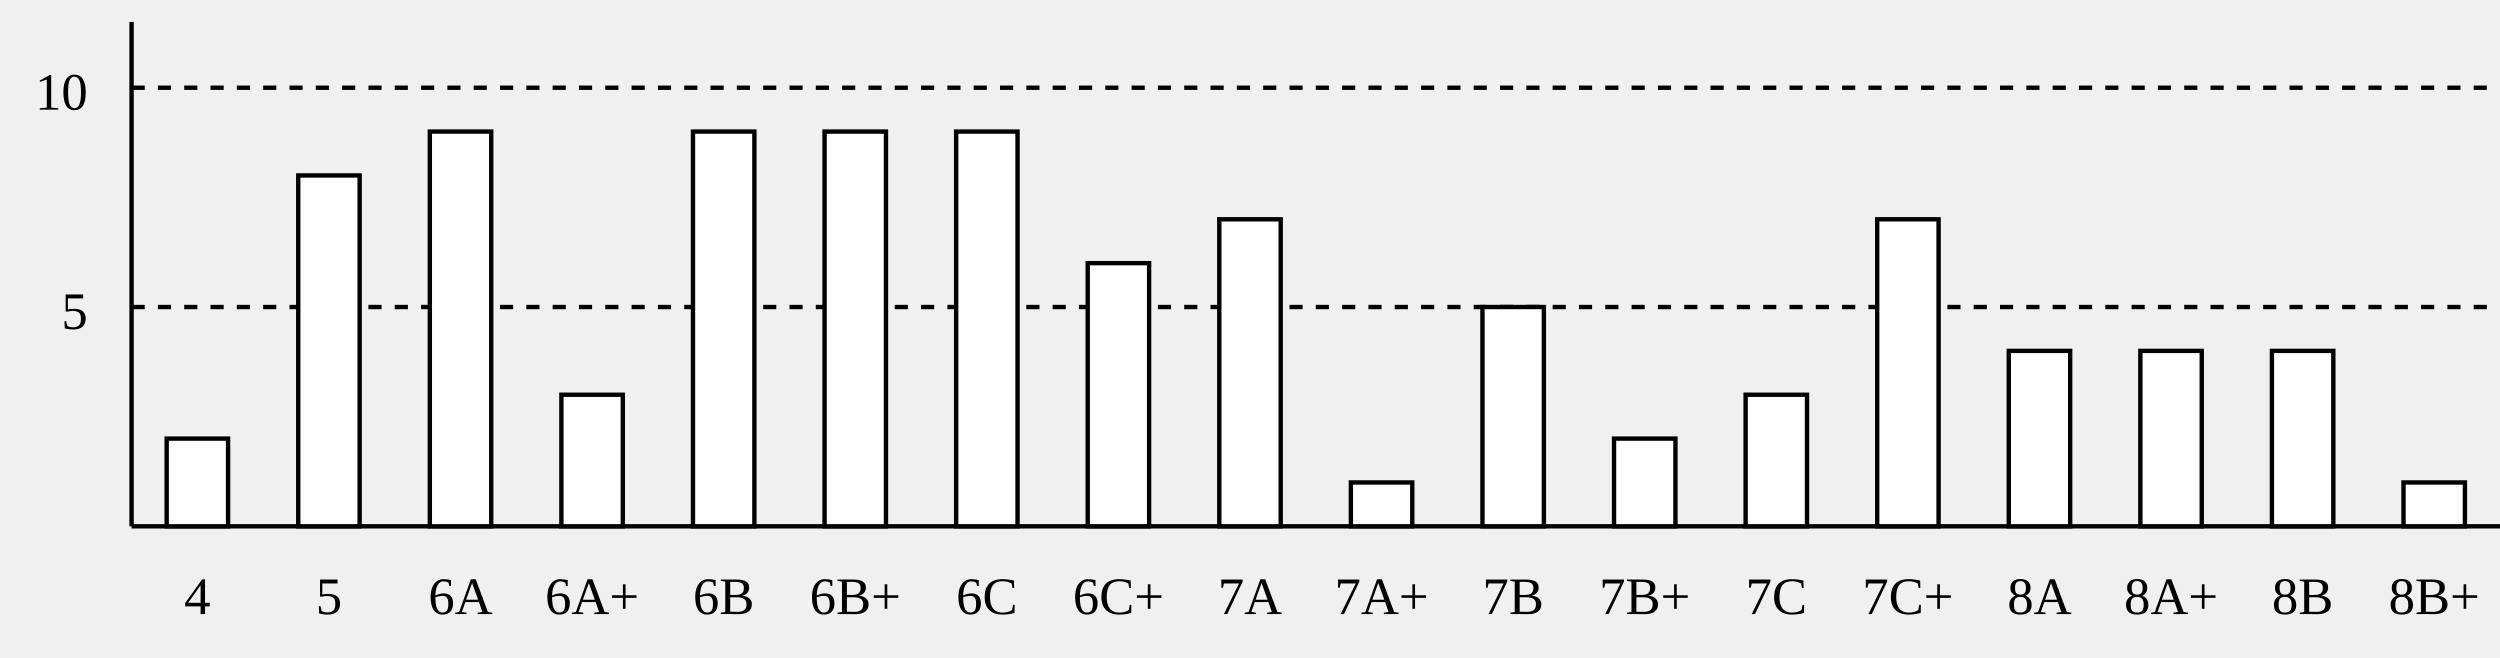
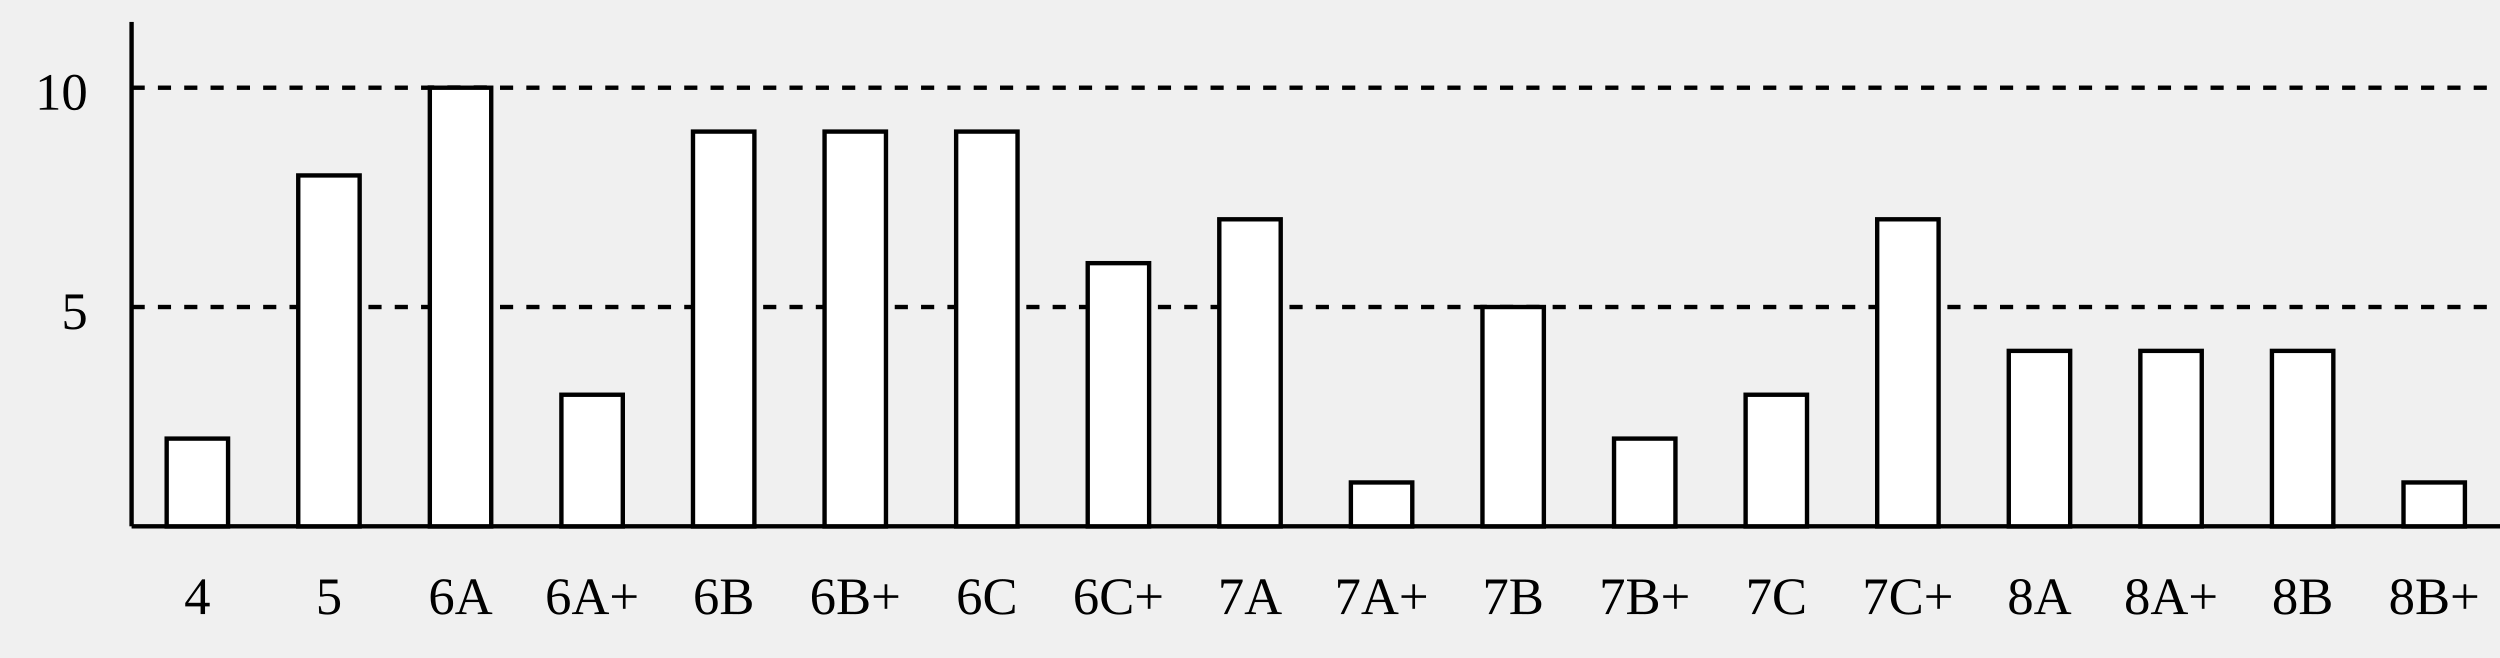
<svg xmlns="http://www.w3.org/2000/svg" width="570" height="150" version="1.1">
  <text x="20" y="25" text-anchor="end">10</text>
  <text x="20" y="75" text-anchor="end">5</text>
  <path d="M30 120 v-115" stroke="black" fill="none" stroke-width="1" />
  <path d="M30 120 h570" stroke="black" fill="none" stroke-width="1" />
  <path d="M30 70 h570" stroke="black" fill="none" stroke-width="1" stroke-dasharray="3" />
  <path d="M30 20 h570" stroke="black" fill="none" stroke-width="1" stroke-dasharray="3" />
  <a href="./boulders/?grade=4">
    <path d="M45 120 h-7 v-20 h14 v20 z" stroke="black" fill="white" stroke-width="1" />
    <text x="45" y="140" text-anchor="middle">4</text>
  </a>
  <a href="./boulders/?grade=5">
    <path d="M75 120 h-7 v-80 h14 v80 z" stroke="black" fill="white" stroke-width="1" />
    <text x="75" y="140" text-anchor="middle">5</text>
  </a>
  <a href="./boulders/?grade=6A">
-     <path d="M105 120 h-7 v-90 h14 v90 z" stroke="black" fill="white" stroke-width="1" />
+     <path d="M105 120 h-7 v-100 h14 v100 z" stroke="black" fill="white" stroke-width="1" />
    <text x="105" y="140" text-anchor="middle">6A</text>
  </a>
  <a href="./boulders/?grade=6A%2B">
    <path d="M135 120 h-7 v-30 h14 v30 z" stroke="black" fill="white" stroke-width="1" />
    <text x="135" y="140" text-anchor="middle">6A+</text>
  </a>
  <a href="./boulders/?grade=6B">
    <path d="M165 120 h-7 v-90 h14 v90 z" stroke="black" fill="white" stroke-width="1" />
    <text x="165" y="140" text-anchor="middle">6B</text>
  </a>
  <a href="./boulders/?grade=6B%2B">
    <path d="M195 120 h-7 v-90 h14 v90 z" stroke="black" fill="white" stroke-width="1" />
    <text x="195" y="140" text-anchor="middle">6B+</text>
  </a>
  <a href="./boulders/?grade=6C">
    <path d="M225 120 h-7 v-90 h14 v90 z" stroke="black" fill="white" stroke-width="1" />
    <text x="225" y="140" text-anchor="middle">6C</text>
  </a>
  <a href="./boulders/?grade=6C%2B">
    <path d="M255 120 h-7 v-60 h14 v60 z" stroke="black" fill="white" stroke-width="1" />
    <text x="255" y="140" text-anchor="middle">6C+</text>
  </a>
  <a href="./boulders/?grade=7A">
    <path d="M285 120 h-7 v-70 h14 v70 z" stroke="black" fill="white" stroke-width="1" />
    <text x="285" y="140" text-anchor="middle">7A</text>
  </a>
  <a href="./boulders/?grade=7A%2B">
    <path d="M315 120 h-7 v-10 h14 v10 z" stroke="black" fill="white" stroke-width="1" />
    <text x="315" y="140" text-anchor="middle">7A+</text>
  </a>
  <a href="./boulders/?grade=7B">
    <path d="M345 120 h-7 v-50 h14 v50 z" stroke="black" fill="white" stroke-width="1" />
    <text x="345" y="140" text-anchor="middle">7B</text>
  </a>
  <a href="./boulders/?grade=7B%2B">
    <path d="M375 120 h-7 v-20 h14 v20 z" stroke="black" fill="white" stroke-width="1" />
    <text x="375" y="140" text-anchor="middle">7B+</text>
  </a>
  <a href="./boulders/?grade=7C">
    <path d="M405 120 h-7 v-30 h14 v30 z" stroke="black" fill="white" stroke-width="1" />
    <text x="405" y="140" text-anchor="middle">7C</text>
  </a>
  <a href="./boulders/?grade=7C%2B">
    <path d="M435 120 h-7 v-70 h14 v70 z" stroke="black" fill="white" stroke-width="1" />
    <text x="435" y="140" text-anchor="middle">7C+</text>
  </a>
  <a href="./boulders/?grade=8A">
    <path d="M465 120 h-7 v-40 h14 v40 z" stroke="black" fill="white" stroke-width="1" />
    <text x="465" y="140" text-anchor="middle">8A</text>
  </a>
  <a href="./boulders/?grade=8A%2B">
    <path d="M495 120 h-7 v-40 h14 v40 z" stroke="black" fill="white" stroke-width="1" />
    <text x="495" y="140" text-anchor="middle">8A+</text>
  </a>
  <a href="./boulders/?grade=8B">
    <path d="M525 120 h-7 v-40 h14 v40 z" stroke="black" fill="white" stroke-width="1" />
    <text x="525" y="140" text-anchor="middle">8B</text>
  </a>
  <a href="./boulders/?grade=8B%2B">
    <path d="M555 120 h-7 v-10 h14 v10 z" stroke="black" fill="white" stroke-width="1" />
    <text x="555" y="140" text-anchor="middle">8B+</text>
  </a>
</svg>
